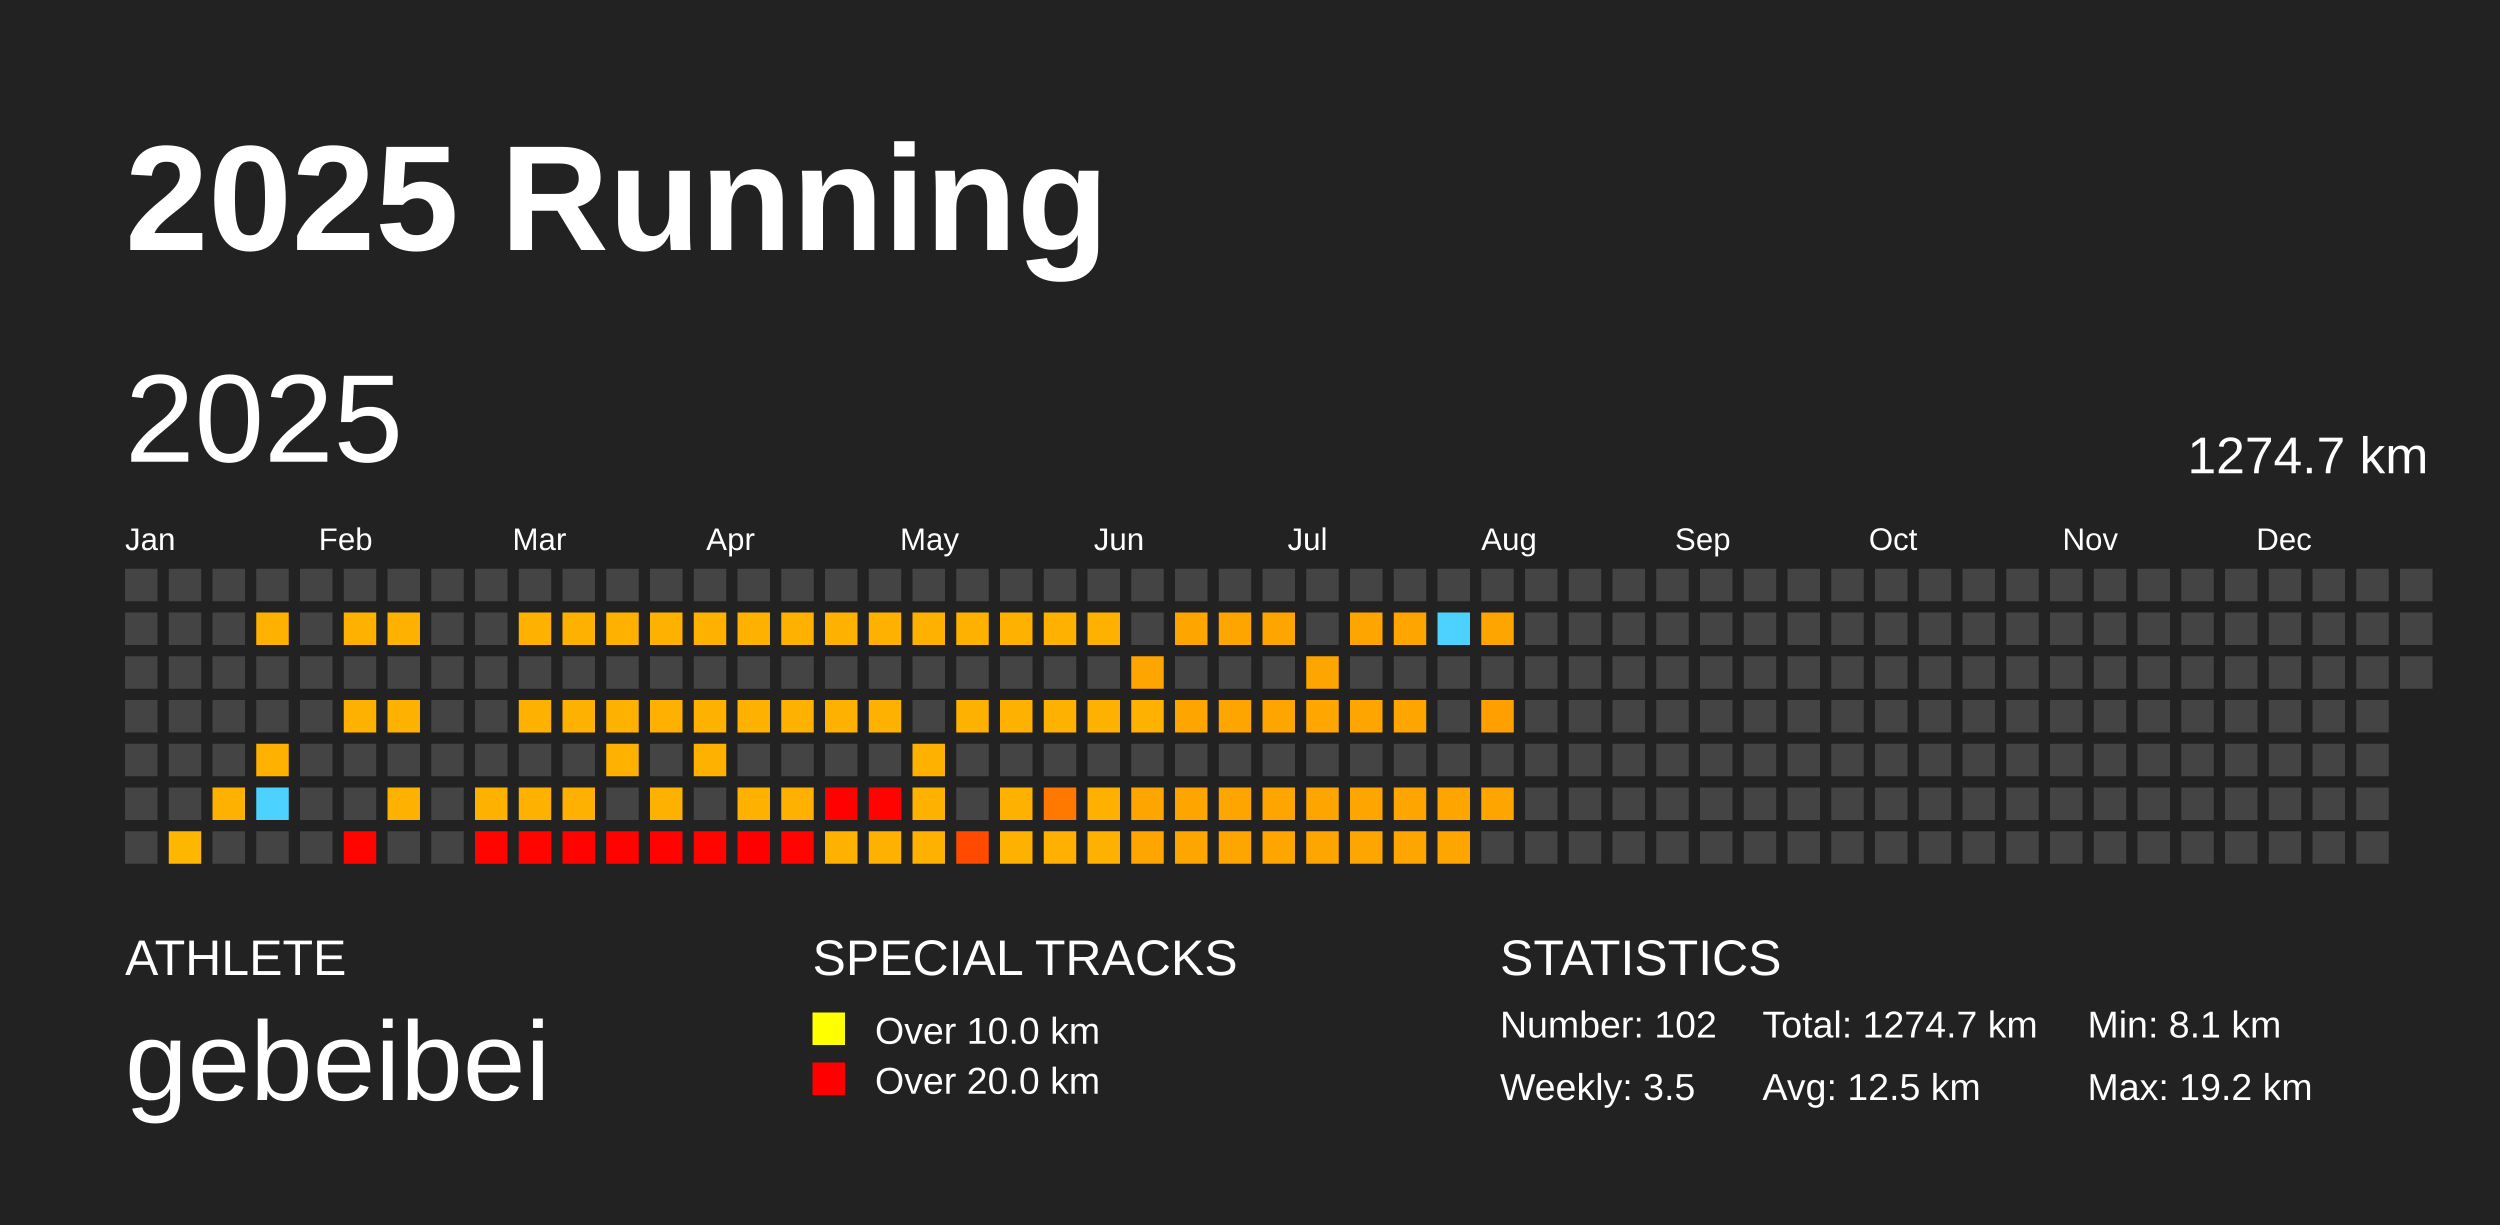
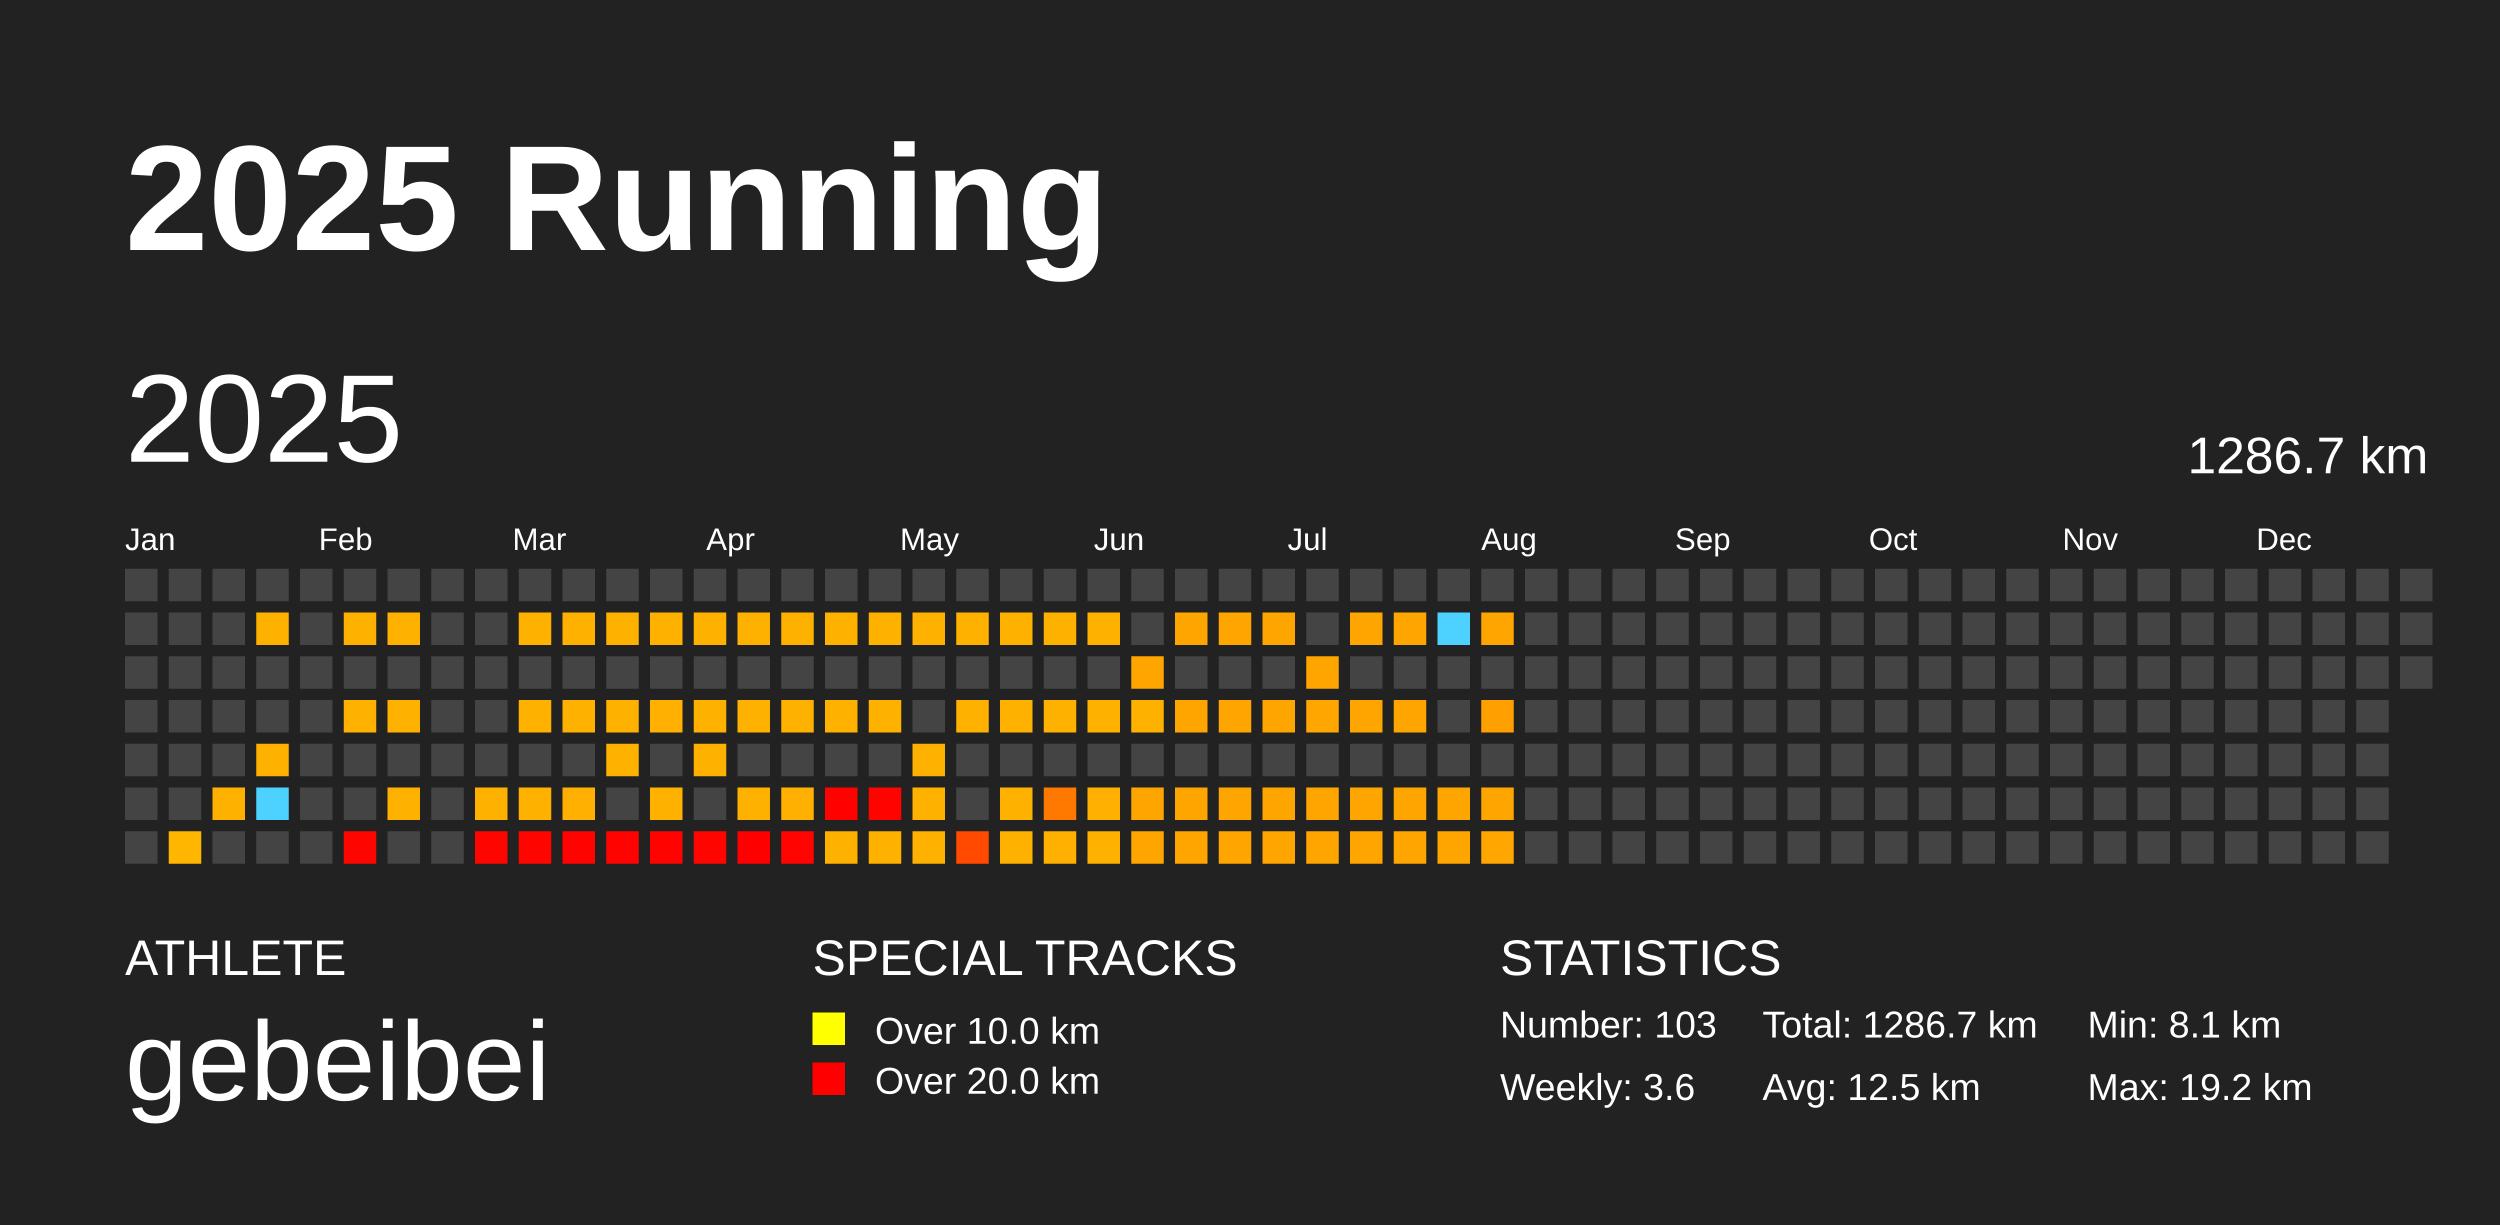
<svg xmlns="http://www.w3.org/2000/svg" baseProfile="full" height="98mm" version="1.1" viewBox="0,0,200,98" width="200mm">
  <defs />
  <rect fill="#222222" height="98" width="200" x="0" y="0" />
  <text fill="#FFFFFF" style="font-size:12px; font-family:Arial; font-weight:bold;" x="10" y="20">2025 Running</text>
  <text fill="#FFFFFF" style="font-size:4px; font-family:Arial" x="10" y="78">ATHLETE</text>
  <text fill="#FFFFFF" style="font-size:9px; font-family:Arial" x="10" y="88">gebeibei</text>
  <text fill="#FFFFFF" style="font-size:4px; font-family:Arial" x="65" y="78">SPECIAL TRACKS</text>
  <rect fill="yellow" height="2.6" width="2.6" x="65" y="81" />
  <text fill="#FFFFFF" style="font-size:3px; font-family:Arial" x="70" y="83.5">Over 10.0 km</text>
  <rect fill="red" height="2.6" width="2.6" x="65" y="85" />
  <text fill="#FFFFFF" style="font-size:3px; font-family:Arial" x="70" y="87.5">Over 20.0 km</text>
  <text fill="#FFFFFF" style="font-size:4px; font-family:Arial" x="120" y="78">STATISTICS</text>
-   <text fill="#FFFFFF" style="font-size:3px; font-family:Arial" x="120" y="83">Number: 102</text>
-   <text fill="#FFFFFF" style="font-size:3px; font-family:Arial" x="120" y="88">Weekly: 3.5</text>
-   <text fill="#FFFFFF" style="font-size:3px; font-family:Arial" x="141" y="83">Total: 1274.7 km</text>
+   <text fill="#FFFFFF" style="font-size:3px; font-family:Arial" x="120" y="83">Number: 103</text>
+   <text fill="#FFFFFF" style="font-size:3px; font-family:Arial" x="120" y="88">Weekly: 3.6</text>
+   <text fill="#FFFFFF" style="font-size:3px; font-family:Arial" x="141" y="83">Total: 1286.7 km</text>
  <text fill="#FFFFFF" style="font-size:3px; font-family:Arial" x="141" y="88">Avg: 12.5 km</text>
  <text fill="#FFFFFF" style="font-size:3px; font-family:Arial" x="167" y="83">Min: 8.1 km</text>
  <text fill="#FFFFFF" style="font-size:3px; font-family:Arial" x="167" y="88">Max: 19.2 km</text>
  <text dominant-baseline="hanging" fill="#FFFFFF" style="font-size:10.0px; font-family:Arial;" x="10" y="30">2025</text>
-   <text dominant-baseline="hanging" fill="#FFFFFF" style="font-size:4.125px; font-family:Arial;" x="175" y="35">1274.7 km</text>
+   <text dominant-baseline="hanging" fill="#FFFFFF" style="font-size:4.125px; font-family:Arial;" x="175" y="35">1286.7 km</text>
  <text fill="#FFFFFF" style="font-size:2.5px; font-family:Arial" x="10.0" y="44">Jan</text>
  <text fill="#FFFFFF" style="font-size:2.5px; font-family:Arial" x="25.5" y="44">Feb</text>
  <text fill="#FFFFFF" style="font-size:2.5px; font-family:Arial" x="41.0" y="44">Mar</text>
  <text fill="#FFFFFF" style="font-size:2.5px; font-family:Arial" x="56.5" y="44">Apr</text>
  <text fill="#FFFFFF" style="font-size:2.5px; font-family:Arial" x="72.0" y="44">May</text>
  <text fill="#FFFFFF" style="font-size:2.5px; font-family:Arial" x="87.5" y="44">Jun</text>
  <text fill="#FFFFFF" style="font-size:2.5px; font-family:Arial" x="103.0" y="44">Jul</text>
  <text fill="#FFFFFF" style="font-size:2.5px; font-family:Arial" x="118.5" y="44">Aug</text>
  <text fill="#FFFFFF" style="font-size:2.5px; font-family:Arial" x="134.0" y="44">Sep</text>
  <text fill="#FFFFFF" style="font-size:2.5px; font-family:Arial" x="149.5" y="44">Oct</text>
  <text fill="#FFFFFF" style="font-size:2.5px; font-family:Arial" x="165.0" y="44">Nov</text>
  <text fill="#FFFFFF" style="font-size:2.5px; font-family:Arial" x="180.5" y="44">Dec</text>
  <rect fill="#444444" height="2.6" width="2.6" x="10.0" y="45.5" />
  <rect fill="#444444" height="2.6" width="2.6" x="10.0" y="49.0" />
  <rect fill="#444444" height="2.6" width="2.6" x="10.0" y="52.5" />
  <rect fill="#444444" height="2.6" width="2.6" x="10.0" y="56.0" />
  <rect fill="#444444" height="2.6" width="2.6" x="10.0" y="59.5" />
  <rect fill="#444444" height="2.6" width="2.6" x="10.0" y="63.0" />
  <rect fill="#444444" height="2.6" width="2.6" x="10.0" y="66.5" />
  <rect fill="#444444" height="2.6" width="2.6" x="13.5" y="45.5" />
  <rect fill="#444444" height="2.6" width="2.6" x="13.5" y="49.0" />
  <rect fill="#444444" height="2.6" width="2.6" x="13.5" y="52.5" />
  <rect fill="#444444" height="2.6" width="2.6" x="13.5" y="56.0" />
  <rect fill="#444444" height="2.6" width="2.6" x="13.5" y="59.5" />
  <rect fill="#444444" height="2.6" width="2.6" x="13.5" y="63.0" />
  <rect fill="#ffb600" height="2.6" width="2.6" x="13.5" y="66.5" />
  <rect fill="#444444" height="2.6" width="2.6" x="17.0" y="45.5" />
  <rect fill="#444444" height="2.6" width="2.6" x="17.0" y="49.0" />
  <rect fill="#444444" height="2.6" width="2.6" x="17.0" y="52.5" />
  <rect fill="#444444" height="2.6" width="2.6" x="17.0" y="56.0" />
  <rect fill="#444444" height="2.6" width="2.6" x="17.0" y="59.5" />
  <rect fill="#ffb100" height="2.6" width="2.6" x="17.0" y="63.0" />
  <rect fill="#444444" height="2.6" width="2.6" x="17.0" y="66.5" />
  <rect fill="#444444" height="2.6" width="2.6" x="20.5" y="45.5" />
  <rect fill="#ffb100" height="2.6" width="2.6" x="20.5" y="49.0" />
  <rect fill="#444444" height="2.6" width="2.6" x="20.5" y="52.5" />
  <rect fill="#444444" height="2.6" width="2.6" x="20.5" y="56.0" />
  <rect fill="#ffb100" height="2.6" width="2.6" x="20.5" y="59.5" />
  <rect fill="#4dd2ff" height="2.6" width="2.6" x="20.5" y="63.0" />
  <rect fill="#444444" height="2.6" width="2.6" x="20.5" y="66.5" />
  <rect fill="#444444" height="2.6" width="2.6" x="24.0" y="45.5" />
  <rect fill="#444444" height="2.6" width="2.6" x="24.0" y="49.0" />
  <rect fill="#444444" height="2.6" width="2.6" x="24.0" y="52.5" />
  <rect fill="#444444" height="2.6" width="2.6" x="24.0" y="56.0" />
  <rect fill="#444444" height="2.6" width="2.6" x="24.0" y="59.5" />
  <rect fill="#444444" height="2.6" width="2.6" x="24.0" y="63.0" />
  <rect fill="#444444" height="2.6" width="2.6" x="24.0" y="66.5" />
  <rect fill="#444444" height="2.6" width="2.6" x="27.5" y="45.5" />
  <rect fill="#ffb100" height="2.6" width="2.6" x="27.5" y="49.0" />
  <rect fill="#444444" height="2.6" width="2.6" x="27.5" y="52.5" />
  <rect fill="#ffb100" height="2.6" width="2.6" x="27.5" y="56.0" />
  <rect fill="#444444" height="2.6" width="2.6" x="27.5" y="59.5" />
  <rect fill="#444444" height="2.6" width="2.6" x="27.5" y="63.0" />
  <rect fill="#ff0500" height="2.6" width="2.6" x="27.5" y="66.5" />
  <rect fill="#444444" height="2.6" width="2.6" x="31.0" y="45.5" />
  <rect fill="#ffb100" height="2.6" width="2.6" x="31.0" y="49.0" />
  <rect fill="#444444" height="2.6" width="2.6" x="31.0" y="52.5" />
  <rect fill="#ffb100" height="2.6" width="2.6" x="31.0" y="56.0" />
  <rect fill="#444444" height="2.6" width="2.6" x="31.0" y="59.5" />
  <rect fill="#ffb100" height="2.6" width="2.6" x="31.0" y="63.0" />
  <rect fill="#444444" height="2.6" width="2.6" x="31.0" y="66.5" />
  <rect fill="#444444" height="2.6" width="2.6" x="34.5" y="45.5" />
  <rect fill="#444444" height="2.6" width="2.6" x="34.5" y="49.0" />
  <rect fill="#444444" height="2.6" width="2.6" x="34.5" y="52.5" />
  <rect fill="#444444" height="2.6" width="2.6" x="34.5" y="56.0" />
  <rect fill="#444444" height="2.6" width="2.6" x="34.5" y="59.5" />
  <rect fill="#444444" height="2.6" width="2.6" x="34.5" y="63.0" />
  <rect fill="#444444" height="2.6" width="2.6" x="34.5" y="66.5" />
  <rect fill="#444444" height="2.6" width="2.6" x="38.0" y="45.5" />
  <rect fill="#444444" height="2.6" width="2.6" x="38.0" y="49.0" />
  <rect fill="#444444" height="2.6" width="2.6" x="38.0" y="52.5" />
  <rect fill="#444444" height="2.6" width="2.6" x="38.0" y="56.0" />
  <rect fill="#444444" height="2.6" width="2.6" x="38.0" y="59.5" />
  <rect fill="#ffb100" height="2.6" width="2.6" x="38.0" y="63.0" />
  <rect fill="#ff0500" height="2.6" width="2.6" x="38.0" y="66.5" />
  <rect fill="#444444" height="2.6" width="2.6" x="41.5" y="45.5" />
  <rect fill="#ffb100" height="2.6" width="2.6" x="41.5" y="49.0" />
  <rect fill="#444444" height="2.6" width="2.6" x="41.5" y="52.5" />
  <rect fill="#ffb100" height="2.6" width="2.6" x="41.5" y="56.0" />
  <rect fill="#444444" height="2.6" width="2.6" x="41.5" y="59.5" />
  <rect fill="#ffb100" height="2.6" width="2.6" x="41.5" y="63.0" />
  <rect fill="#ff0500" height="2.6" width="2.6" x="41.5" y="66.5" />
  <rect fill="#444444" height="2.6" width="2.6" x="45.0" y="45.5" />
  <rect fill="#ffb100" height="2.6" width="2.6" x="45.0" y="49.0" />
  <rect fill="#444444" height="2.6" width="2.6" x="45.0" y="52.5" />
  <rect fill="#ffb100" height="2.6" width="2.6" x="45.0" y="56.0" />
  <rect fill="#444444" height="2.6" width="2.6" x="45.0" y="59.5" />
  <rect fill="#ffb000" height="2.6" width="2.6" x="45.0" y="63.0" />
  <rect fill="#ff0300" height="2.6" width="2.6" x="45.0" y="66.5" />
  <rect fill="#444444" height="2.6" width="2.6" x="48.5" y="45.5" />
  <rect fill="#ffb100" height="2.6" width="2.6" x="48.5" y="49.0" />
  <rect fill="#444444" height="2.6" width="2.6" x="48.5" y="52.5" />
  <rect fill="#ffb100" height="2.6" width="2.6" x="48.5" y="56.0" />
  <rect fill="#ffb100" height="2.6" width="2.6" x="48.5" y="59.5" />
  <rect fill="#444444" height="2.6" width="2.6" x="48.5" y="63.0" />
  <rect fill="#ff0300" height="2.6" width="2.6" x="48.5" y="66.5" />
  <rect fill="#444444" height="2.6" width="2.6" x="52.0" y="45.5" />
  <rect fill="#ffb100" height="2.6" width="2.6" x="52.0" y="49.0" />
  <rect fill="#444444" height="2.6" width="2.6" x="52.0" y="52.5" />
  <rect fill="#ffb000" height="2.6" width="2.6" x="52.0" y="56.0" />
  <rect fill="#444444" height="2.6" width="2.6" x="52.0" y="59.5" />
  <rect fill="#ffb100" height="2.6" width="2.6" x="52.0" y="63.0" />
  <rect fill="#ff0300" height="2.6" width="2.6" x="52.0" y="66.5" />
  <rect fill="#444444" height="2.6" width="2.6" x="55.5" y="45.5" />
  <rect fill="#ffb100" height="2.6" width="2.6" x="55.5" y="49.0" />
  <rect fill="#444444" height="2.6" width="2.6" x="55.5" y="52.5" />
  <rect fill="#ffb100" height="2.6" width="2.6" x="55.5" y="56.0" />
  <rect fill="#ffb100" height="2.6" width="2.6" x="55.5" y="59.5" />
  <rect fill="#444444" height="2.6" width="2.6" x="55.5" y="63.0" />
  <rect fill="#ff0500" height="2.6" width="2.6" x="55.5" y="66.5" />
  <rect fill="#444444" height="2.6" width="2.6" x="59.0" y="45.5" />
  <rect fill="#ffb100" height="2.6" width="2.6" x="59.0" y="49.0" />
  <rect fill="#444444" height="2.6" width="2.6" x="59.0" y="52.5" />
  <rect fill="#ffb100" height="2.6" width="2.6" x="59.0" y="56.0" />
  <rect fill="#444444" height="2.6" width="2.6" x="59.0" y="59.5" />
  <rect fill="#ffb100" height="2.6" width="2.6" x="59.0" y="63.0" />
  <rect fill="#ff0000" height="2.6" width="2.6" x="59.0" y="66.5" />
  <rect fill="#444444" height="2.6" width="2.6" x="62.5" y="45.5" />
  <rect fill="#ffb100" height="2.6" width="2.6" x="62.5" y="49.0" />
  <rect fill="#444444" height="2.6" width="2.6" x="62.5" y="52.5" />
  <rect fill="#ffb100" height="2.6" width="2.6" x="62.5" y="56.0" />
  <rect fill="#444444" height="2.6" width="2.6" x="62.5" y="59.5" />
  <rect fill="#ffb000" height="2.6" width="2.6" x="62.5" y="63.0" />
  <rect fill="#ff0400" height="2.6" width="2.6" x="62.5" y="66.5" />
  <rect fill="#444444" height="2.6" width="2.6" x="66.0" y="45.5" />
  <rect fill="#ffb100" height="2.6" width="2.6" x="66.0" y="49.0" />
  <rect fill="#444444" height="2.6" width="2.6" x="66.0" y="52.5" />
  <rect fill="#ffb100" height="2.6" width="2.6" x="66.0" y="56.0" />
  <rect fill="#444444" height="2.6" width="2.6" x="66.0" y="59.5" />
  <rect fill="#ff0200" height="2.6" width="2.6" x="66.0" y="63.0" />
  <rect fill="#ffb100" height="2.6" width="2.6" x="66.0" y="66.5" />
  <rect fill="#444444" height="2.6" width="2.6" x="69.5" y="45.5" />
  <rect fill="#ffb100" height="2.6" width="2.6" x="69.5" y="49.0" />
  <rect fill="#444444" height="2.6" width="2.6" x="69.5" y="52.5" />
  <rect fill="#ffb100" height="2.6" width="2.6" x="69.5" y="56.0" />
  <rect fill="#444444" height="2.6" width="2.6" x="69.5" y="59.5" />
  <rect fill="#ff0300" height="2.6" width="2.6" x="69.5" y="63.0" />
  <rect fill="#ffb100" height="2.6" width="2.6" x="69.5" y="66.5" />
  <rect fill="#444444" height="2.6" width="2.6" x="73.0" y="45.5" />
  <rect fill="#ffb100" height="2.6" width="2.6" x="73.0" y="49.0" />
  <rect fill="#444444" height="2.6" width="2.6" x="73.0" y="52.5" />
  <rect fill="#444444" height="2.6" width="2.6" x="73.0" y="56.0" />
  <rect fill="#ffb100" height="2.6" width="2.6" x="73.0" y="59.5" />
  <rect fill="#ffb100" height="2.6" width="2.6" x="73.0" y="63.0" />
  <rect fill="#ffb100" height="2.6" width="2.6" x="73.0" y="66.5" />
  <rect fill="#444444" height="2.6" width="2.6" x="76.5" y="45.5" />
  <rect fill="#ffb100" height="2.6" width="2.6" x="76.5" y="49.0" />
  <rect fill="#444444" height="2.6" width="2.6" x="76.5" y="52.5" />
  <rect fill="#ffb100" height="2.6" width="2.6" x="76.5" y="56.0" />
  <rect fill="#444444" height="2.6" width="2.6" x="76.5" y="59.5" />
  <rect fill="#444444" height="2.6" width="2.6" x="76.5" y="63.0" />
  <rect fill="#ff4a00" height="2.6" width="2.6" x="76.5" y="66.5" />
  <rect fill="#444444" height="2.6" width="2.6" x="80.0" y="45.5" />
  <rect fill="#ffb100" height="2.6" width="2.6" x="80.0" y="49.0" />
  <rect fill="#444444" height="2.6" width="2.6" x="80.0" y="52.5" />
  <rect fill="#ffb100" height="2.6" width="2.6" x="80.0" y="56.0" />
  <rect fill="#444444" height="2.6" width="2.6" x="80.0" y="59.5" />
  <rect fill="#ffb100" height="2.6" width="2.6" x="80.0" y="63.0" />
  <rect fill="#ffb100" height="2.6" width="2.6" x="80.0" y="66.5" />
  <rect fill="#444444" height="2.6" width="2.6" x="83.5" y="45.5" />
  <rect fill="#ffb100" height="2.6" width="2.6" x="83.5" y="49.0" />
  <rect fill="#444444" height="2.6" width="2.6" x="83.5" y="52.5" />
  <rect fill="#ffb100" height="2.6" width="2.6" x="83.5" y="56.0" />
  <rect fill="#444444" height="2.6" width="2.6" x="83.5" y="59.5" />
  <rect fill="#ff7800" height="2.6" width="2.6" x="83.5" y="63.0" />
  <rect fill="#ffb000" height="2.6" width="2.6" x="83.5" y="66.5" />
  <rect fill="#444444" height="2.6" width="2.6" x="87.0" y="45.5" />
  <rect fill="#ffb100" height="2.6" width="2.6" x="87.0" y="49.0" />
  <rect fill="#444444" height="2.6" width="2.6" x="87.0" y="52.5" />
  <rect fill="#ffb100" height="2.6" width="2.6" x="87.0" y="56.0" />
  <rect fill="#444444" height="2.6" width="2.6" x="87.0" y="59.5" />
  <rect fill="#ffb000" height="2.6" width="2.6" x="87.0" y="63.0" />
  <rect fill="#ffb100" height="2.6" width="2.6" x="87.0" y="66.5" />
  <rect fill="#444444" height="2.6" width="2.6" x="90.5" y="45.5" />
  <rect fill="#444444" height="2.6" width="2.6" x="90.5" y="49.0" />
  <rect fill="#ffa500" height="2.6" width="2.6" x="90.5" y="52.5" />
  <rect fill="#ffb100" height="2.6" width="2.6" x="90.5" y="56.0" />
  <rect fill="#444444" height="2.6" width="2.6" x="90.5" y="59.5" />
  <rect fill="#ffa500" height="2.6" width="2.6" x="90.5" y="63.0" />
  <rect fill="#ffa500" height="2.6" width="2.6" x="90.5" y="66.5" />
  <rect fill="#444444" height="2.6" width="2.6" x="94.0" y="45.5" />
  <rect fill="#ffa500" height="2.6" width="2.6" x="94.0" y="49.0" />
  <rect fill="#444444" height="2.6" width="2.6" x="94.0" y="52.5" />
  <rect fill="#ffa500" height="2.6" width="2.6" x="94.0" y="56.0" />
  <rect fill="#444444" height="2.6" width="2.6" x="94.0" y="59.5" />
  <rect fill="#ffa500" height="2.6" width="2.6" x="94.0" y="63.0" />
  <rect fill="#ffa500" height="2.6" width="2.6" x="94.0" y="66.5" />
  <rect fill="#444444" height="2.6" width="2.6" x="97.5" y="45.5" />
  <rect fill="#ffa500" height="2.6" width="2.6" x="97.5" y="49.0" />
  <rect fill="#444444" height="2.6" width="2.6" x="97.5" y="52.5" />
  <rect fill="#ffa500" height="2.6" width="2.6" x="97.5" y="56.0" />
  <rect fill="#444444" height="2.6" width="2.6" x="97.5" y="59.5" />
  <rect fill="#ffa500" height="2.6" width="2.6" x="97.5" y="63.0" />
  <rect fill="#ffa500" height="2.6" width="2.6" x="97.5" y="66.5" />
  <rect fill="#444444" height="2.6" width="2.6" x="101.0" y="45.5" />
  <rect fill="#ffa500" height="2.6" width="2.6" x="101.0" y="49.0" />
  <rect fill="#444444" height="2.6" width="2.6" x="101.0" y="52.5" />
  <rect fill="#ffa500" height="2.6" width="2.6" x="101.0" y="56.0" />
  <rect fill="#444444" height="2.6" width="2.6" x="101.0" y="59.5" />
  <rect fill="#ffa500" height="2.6" width="2.6" x="101.0" y="63.0" />
  <rect fill="#ffa500" height="2.6" width="2.6" x="101.0" y="66.5" />
  <rect fill="#444444" height="2.6" width="2.6" x="104.5" y="45.5" />
  <rect fill="#444444" height="2.6" width="2.6" x="104.5" y="49.0" />
  <rect fill="#ffa500" height="2.6" width="2.6" x="104.5" y="52.5" />
  <rect fill="#ffa600" height="2.6" width="2.6" x="104.5" y="56.0" />
  <rect fill="#444444" height="2.6" width="2.6" x="104.5" y="59.5" />
  <rect fill="#ffa500" height="2.6" width="2.6" x="104.5" y="63.0" />
  <rect fill="#ffa500" height="2.6" width="2.6" x="104.5" y="66.5" />
  <rect fill="#444444" height="2.6" width="2.6" x="108.0" y="45.5" />
  <rect fill="#ffa500" height="2.6" width="2.6" x="108.0" y="49.0" />
  <rect fill="#444444" height="2.6" width="2.6" x="108.0" y="52.5" />
  <rect fill="#ffa500" height="2.6" width="2.6" x="108.0" y="56.0" />
  <rect fill="#444444" height="2.6" width="2.6" x="108.0" y="59.5" />
  <rect fill="#ffa500" height="2.6" width="2.6" x="108.0" y="63.0" />
  <rect fill="#ffa500" height="2.6" width="2.6" x="108.0" y="66.5" />
  <rect fill="#444444" height="2.6" width="2.6" x="111.5" y="45.5" />
  <rect fill="#ffa500" height="2.6" width="2.6" x="111.5" y="49.0" />
  <rect fill="#444444" height="2.6" width="2.6" x="111.5" y="52.5" />
  <rect fill="#ffa500" height="2.6" width="2.6" x="111.5" y="56.0" />
  <rect fill="#444444" height="2.6" width="2.6" x="111.5" y="59.5" />
  <rect fill="#ffa500" height="2.6" width="2.6" x="111.5" y="63.0" />
  <rect fill="#ffa500" height="2.6" width="2.6" x="111.5" y="66.5" />
  <rect fill="#444444" height="2.6" width="2.6" x="115.0" y="45.5" />
  <rect fill="#4dd2ff" height="2.6" width="2.6" x="115.0" y="49.0" />
  <rect fill="#444444" height="2.6" width="2.6" x="115.0" y="52.5" />
  <rect fill="#444444" height="2.6" width="2.6" x="115.0" y="56.0" />
  <rect fill="#444444" height="2.6" width="2.6" x="115.0" y="59.5" />
  <rect fill="#ffa500" height="2.6" width="2.6" x="115.0" y="63.0" />
  <rect fill="#ffa500" height="2.6" width="2.6" x="115.0" y="66.5" />
  <rect fill="#444444" height="2.6" width="2.6" x="118.5" y="45.5" />
  <rect fill="#ffa500" height="2.6" width="2.6" x="118.5" y="49.0" />
  <rect fill="#444444" height="2.6" width="2.6" x="118.5" y="52.5" />
  <rect fill="#ffa000" height="2.6" width="2.6" x="118.5" y="56.0" />
  <rect fill="#444444" height="2.6" width="2.6" x="118.5" y="59.5" />
  <rect fill="#ffa500" height="2.6" width="2.6" x="118.5" y="63.0" />
-   <rect fill="#444444" height="2.6" width="2.6" x="118.5" y="66.5" />
+   <rect fill="#ffa600" height="2.6" width="2.6" x="118.5" y="66.5" />
  <rect fill="#444444" height="2.6" width="2.6" x="122.0" y="45.5" />
  <rect fill="#444444" height="2.6" width="2.6" x="122.0" y="49.0" />
  <rect fill="#444444" height="2.6" width="2.6" x="122.0" y="52.5" />
  <rect fill="#444444" height="2.6" width="2.6" x="122.0" y="56.0" />
  <rect fill="#444444" height="2.6" width="2.6" x="122.0" y="59.5" />
  <rect fill="#444444" height="2.6" width="2.6" x="122.0" y="63.0" />
  <rect fill="#444444" height="2.6" width="2.6" x="122.0" y="66.5" />
  <rect fill="#444444" height="2.6" width="2.6" x="125.5" y="45.5" />
  <rect fill="#444444" height="2.6" width="2.6" x="125.5" y="49.0" />
  <rect fill="#444444" height="2.6" width="2.6" x="125.5" y="52.5" />
  <rect fill="#444444" height="2.6" width="2.6" x="125.5" y="56.0" />
  <rect fill="#444444" height="2.6" width="2.6" x="125.5" y="59.5" />
  <rect fill="#444444" height="2.6" width="2.6" x="125.5" y="63.0" />
  <rect fill="#444444" height="2.6" width="2.6" x="125.5" y="66.5" />
  <rect fill="#444444" height="2.6" width="2.6" x="129.0" y="45.5" />
  <rect fill="#444444" height="2.6" width="2.6" x="129.0" y="49.0" />
  <rect fill="#444444" height="2.6" width="2.6" x="129.0" y="52.5" />
  <rect fill="#444444" height="2.6" width="2.6" x="129.0" y="56.0" />
  <rect fill="#444444" height="2.6" width="2.6" x="129.0" y="59.5" />
  <rect fill="#444444" height="2.6" width="2.6" x="129.0" y="63.0" />
  <rect fill="#444444" height="2.6" width="2.6" x="129.0" y="66.5" />
  <rect fill="#444444" height="2.6" width="2.6" x="132.5" y="45.5" />
  <rect fill="#444444" height="2.6" width="2.6" x="132.5" y="49.0" />
  <rect fill="#444444" height="2.6" width="2.6" x="132.5" y="52.5" />
  <rect fill="#444444" height="2.6" width="2.6" x="132.5" y="56.0" />
  <rect fill="#444444" height="2.6" width="2.6" x="132.5" y="59.5" />
  <rect fill="#444444" height="2.6" width="2.6" x="132.5" y="63.0" />
  <rect fill="#444444" height="2.6" width="2.6" x="132.5" y="66.5" />
  <rect fill="#444444" height="2.6" width="2.6" x="136.0" y="45.5" />
  <rect fill="#444444" height="2.6" width="2.6" x="136.0" y="49.0" />
  <rect fill="#444444" height="2.6" width="2.6" x="136.0" y="52.5" />
  <rect fill="#444444" height="2.6" width="2.6" x="136.0" y="56.0" />
  <rect fill="#444444" height="2.6" width="2.6" x="136.0" y="59.5" />
  <rect fill="#444444" height="2.6" width="2.6" x="136.0" y="63.0" />
  <rect fill="#444444" height="2.6" width="2.6" x="136.0" y="66.5" />
  <rect fill="#444444" height="2.6" width="2.6" x="139.5" y="45.5" />
  <rect fill="#444444" height="2.6" width="2.6" x="139.5" y="49.0" />
  <rect fill="#444444" height="2.6" width="2.6" x="139.5" y="52.5" />
  <rect fill="#444444" height="2.6" width="2.6" x="139.5" y="56.0" />
  <rect fill="#444444" height="2.6" width="2.6" x="139.5" y="59.5" />
  <rect fill="#444444" height="2.6" width="2.6" x="139.5" y="63.0" />
  <rect fill="#444444" height="2.6" width="2.6" x="139.5" y="66.5" />
  <rect fill="#444444" height="2.6" width="2.6" x="143.0" y="45.5" />
  <rect fill="#444444" height="2.6" width="2.6" x="143.0" y="49.0" />
  <rect fill="#444444" height="2.6" width="2.6" x="143.0" y="52.5" />
  <rect fill="#444444" height="2.6" width="2.6" x="143.0" y="56.0" />
  <rect fill="#444444" height="2.6" width="2.6" x="143.0" y="59.5" />
  <rect fill="#444444" height="2.6" width="2.6" x="143.0" y="63.0" />
  <rect fill="#444444" height="2.6" width="2.6" x="143.0" y="66.5" />
  <rect fill="#444444" height="2.6" width="2.6" x="146.5" y="45.5" />
  <rect fill="#444444" height="2.6" width="2.6" x="146.5" y="49.0" />
  <rect fill="#444444" height="2.6" width="2.6" x="146.5" y="52.5" />
  <rect fill="#444444" height="2.6" width="2.6" x="146.5" y="56.0" />
  <rect fill="#444444" height="2.6" width="2.6" x="146.5" y="59.5" />
  <rect fill="#444444" height="2.6" width="2.6" x="146.5" y="63.0" />
  <rect fill="#444444" height="2.6" width="2.6" x="146.5" y="66.5" />
  <rect fill="#444444" height="2.6" width="2.6" x="150.0" y="45.5" />
  <rect fill="#444444" height="2.6" width="2.6" x="150.0" y="49.0" />
  <rect fill="#444444" height="2.6" width="2.6" x="150.0" y="52.5" />
  <rect fill="#444444" height="2.6" width="2.6" x="150.0" y="56.0" />
  <rect fill="#444444" height="2.6" width="2.6" x="150.0" y="59.5" />
  <rect fill="#444444" height="2.6" width="2.6" x="150.0" y="63.0" />
  <rect fill="#444444" height="2.6" width="2.6" x="150.0" y="66.5" />
  <rect fill="#444444" height="2.6" width="2.6" x="153.5" y="45.5" />
  <rect fill="#444444" height="2.6" width="2.6" x="153.5" y="49.0" />
  <rect fill="#444444" height="2.6" width="2.6" x="153.5" y="52.5" />
  <rect fill="#444444" height="2.6" width="2.6" x="153.5" y="56.0" />
  <rect fill="#444444" height="2.6" width="2.6" x="153.5" y="59.5" />
  <rect fill="#444444" height="2.6" width="2.6" x="153.5" y="63.0" />
  <rect fill="#444444" height="2.6" width="2.6" x="153.5" y="66.5" />
  <rect fill="#444444" height="2.6" width="2.6" x="157.0" y="45.5" />
  <rect fill="#444444" height="2.6" width="2.6" x="157.0" y="49.0" />
  <rect fill="#444444" height="2.6" width="2.6" x="157.0" y="52.5" />
  <rect fill="#444444" height="2.6" width="2.6" x="157.0" y="56.0" />
  <rect fill="#444444" height="2.6" width="2.6" x="157.0" y="59.5" />
  <rect fill="#444444" height="2.6" width="2.6" x="157.0" y="63.0" />
  <rect fill="#444444" height="2.6" width="2.6" x="157.0" y="66.5" />
  <rect fill="#444444" height="2.6" width="2.6" x="160.5" y="45.5" />
  <rect fill="#444444" height="2.6" width="2.6" x="160.5" y="49.0" />
  <rect fill="#444444" height="2.6" width="2.6" x="160.5" y="52.5" />
  <rect fill="#444444" height="2.6" width="2.6" x="160.5" y="56.0" />
  <rect fill="#444444" height="2.6" width="2.6" x="160.5" y="59.5" />
  <rect fill="#444444" height="2.6" width="2.6" x="160.5" y="63.0" />
  <rect fill="#444444" height="2.6" width="2.6" x="160.5" y="66.5" />
  <rect fill="#444444" height="2.6" width="2.6" x="164.0" y="45.5" />
  <rect fill="#444444" height="2.6" width="2.6" x="164.0" y="49.0" />
  <rect fill="#444444" height="2.6" width="2.6" x="164.0" y="52.5" />
  <rect fill="#444444" height="2.6" width="2.6" x="164.0" y="56.0" />
  <rect fill="#444444" height="2.6" width="2.6" x="164.0" y="59.5" />
  <rect fill="#444444" height="2.6" width="2.6" x="164.0" y="63.0" />
  <rect fill="#444444" height="2.6" width="2.6" x="164.0" y="66.5" />
  <rect fill="#444444" height="2.6" width="2.6" x="167.5" y="45.5" />
  <rect fill="#444444" height="2.6" width="2.6" x="167.5" y="49.0" />
  <rect fill="#444444" height="2.6" width="2.6" x="167.5" y="52.5" />
  <rect fill="#444444" height="2.6" width="2.6" x="167.5" y="56.0" />
  <rect fill="#444444" height="2.6" width="2.6" x="167.5" y="59.5" />
  <rect fill="#444444" height="2.6" width="2.6" x="167.5" y="63.0" />
  <rect fill="#444444" height="2.6" width="2.6" x="167.5" y="66.5" />
  <rect fill="#444444" height="2.6" width="2.6" x="171.0" y="45.5" />
  <rect fill="#444444" height="2.6" width="2.6" x="171.0" y="49.0" />
  <rect fill="#444444" height="2.6" width="2.6" x="171.0" y="52.5" />
  <rect fill="#444444" height="2.6" width="2.6" x="171.0" y="56.0" />
  <rect fill="#444444" height="2.6" width="2.6" x="171.0" y="59.5" />
  <rect fill="#444444" height="2.6" width="2.6" x="171.0" y="63.0" />
  <rect fill="#444444" height="2.6" width="2.6" x="171.0" y="66.5" />
  <rect fill="#444444" height="2.6" width="2.6" x="174.5" y="45.5" />
  <rect fill="#444444" height="2.6" width="2.6" x="174.5" y="49.0" />
  <rect fill="#444444" height="2.6" width="2.6" x="174.5" y="52.5" />
  <rect fill="#444444" height="2.6" width="2.6" x="174.5" y="56.0" />
  <rect fill="#444444" height="2.6" width="2.6" x="174.5" y="59.5" />
  <rect fill="#444444" height="2.6" width="2.6" x="174.5" y="63.0" />
  <rect fill="#444444" height="2.6" width="2.6" x="174.5" y="66.5" />
  <rect fill="#444444" height="2.6" width="2.6" x="178.0" y="45.5" />
  <rect fill="#444444" height="2.6" width="2.6" x="178.0" y="49.0" />
  <rect fill="#444444" height="2.6" width="2.6" x="178.0" y="52.5" />
  <rect fill="#444444" height="2.6" width="2.6" x="178.0" y="56.0" />
  <rect fill="#444444" height="2.6" width="2.6" x="178.0" y="59.5" />
  <rect fill="#444444" height="2.6" width="2.6" x="178.0" y="63.0" />
  <rect fill="#444444" height="2.6" width="2.6" x="178.0" y="66.5" />
  <rect fill="#444444" height="2.6" width="2.6" x="181.5" y="45.5" />
  <rect fill="#444444" height="2.6" width="2.6" x="181.5" y="49.0" />
  <rect fill="#444444" height="2.6" width="2.6" x="181.5" y="52.5" />
  <rect fill="#444444" height="2.6" width="2.6" x="181.5" y="56.0" />
  <rect fill="#444444" height="2.6" width="2.6" x="181.5" y="59.5" />
  <rect fill="#444444" height="2.6" width="2.6" x="181.5" y="63.0" />
  <rect fill="#444444" height="2.6" width="2.6" x="181.5" y="66.5" />
  <rect fill="#444444" height="2.6" width="2.6" x="185.0" y="45.5" />
  <rect fill="#444444" height="2.6" width="2.6" x="185.0" y="49.0" />
  <rect fill="#444444" height="2.6" width="2.6" x="185.0" y="52.5" />
  <rect fill="#444444" height="2.6" width="2.6" x="185.0" y="56.0" />
  <rect fill="#444444" height="2.6" width="2.6" x="185.0" y="59.5" />
  <rect fill="#444444" height="2.6" width="2.6" x="185.0" y="63.0" />
  <rect fill="#444444" height="2.6" width="2.6" x="185.0" y="66.5" />
  <rect fill="#444444" height="2.6" width="2.6" x="188.5" y="45.5" />
  <rect fill="#444444" height="2.6" width="2.6" x="188.5" y="49.0" />
  <rect fill="#444444" height="2.6" width="2.6" x="188.5" y="52.5" />
  <rect fill="#444444" height="2.6" width="2.6" x="188.5" y="56.0" />
  <rect fill="#444444" height="2.6" width="2.6" x="188.5" y="59.5" />
  <rect fill="#444444" height="2.6" width="2.6" x="188.5" y="63.0" />
  <rect fill="#444444" height="2.6" width="2.6" x="188.5" y="66.5" />
  <rect fill="#444444" height="2.6" width="2.6" x="192.0" y="45.5" />
  <rect fill="#444444" height="2.6" width="2.6" x="192.0" y="49.0" />
  <rect fill="#444444" height="2.6" width="2.6" x="192.0" y="52.5" />
</svg>
